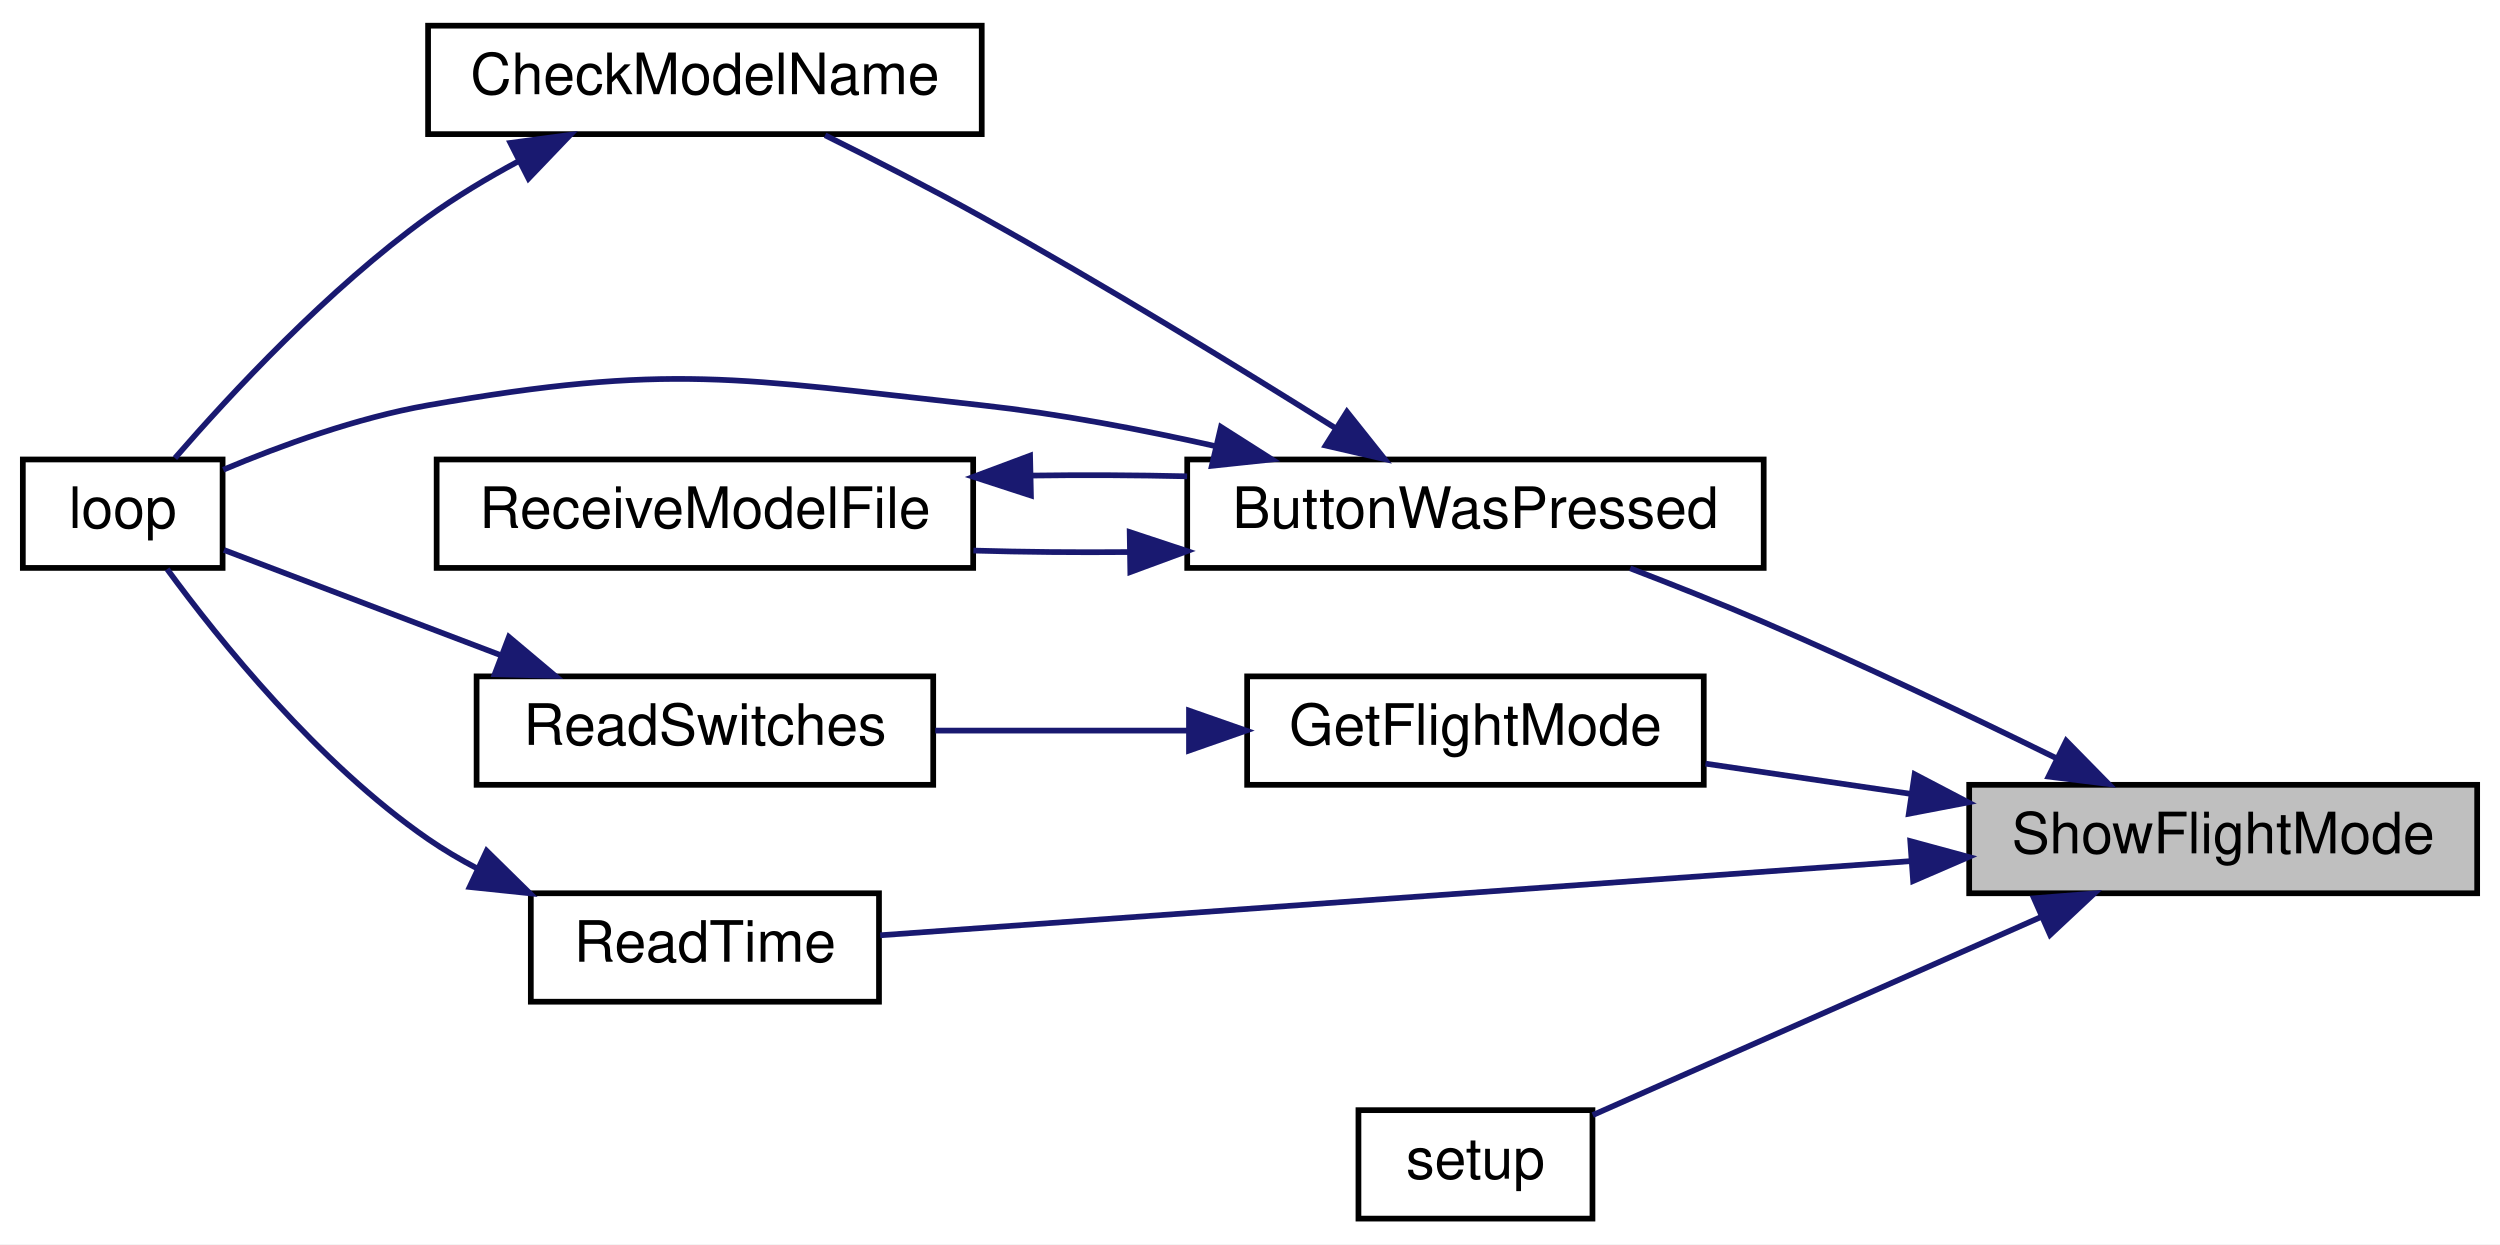
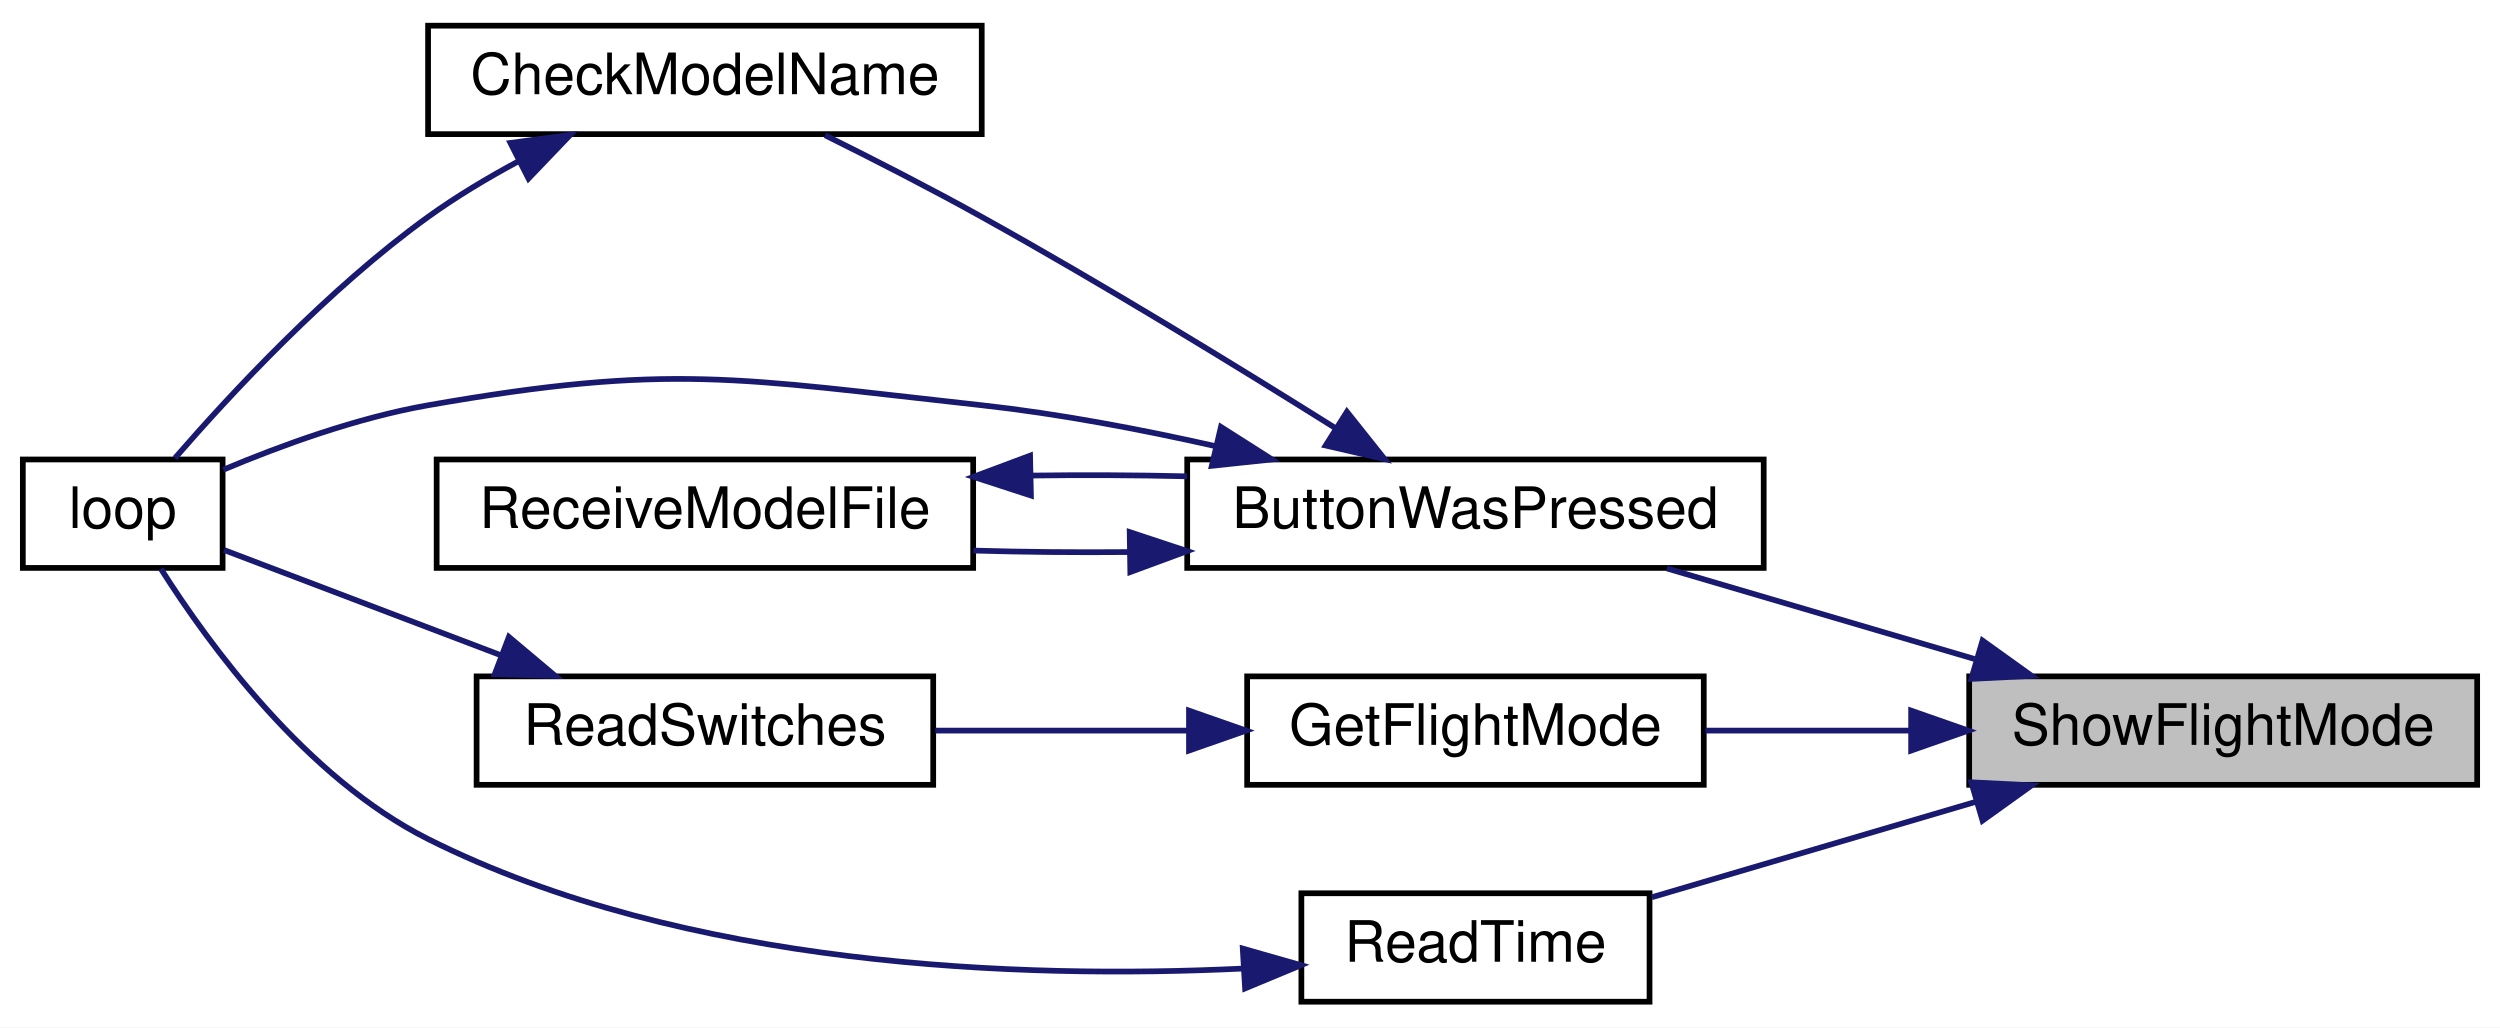
- <svg xmlns="http://www.w3.org/2000/svg" xmlns:xlink="http://www.w3.org/1999/xlink" width="438pt" height="218pt" viewBox="0.00 0.00 438.00 218.00">
-   <g id="graph0" class="graph" transform="scale(1 1) rotate(0) translate(4 214)">
-     <polygon fill="white" stroke="transparent" points="-4,4 -4,-214 434,-214 434,4 -4,4" />
+ <svg xmlns="http://www.w3.org/2000/svg" xmlns:xlink="http://www.w3.org/1999/xlink" width="438pt" height="180pt" viewBox="0.00 0.00 438.00 180.00">
+   <g id="graph0" class="graph" transform="scale(1 1) rotate(0) translate(4 176)">
+     <polygon fill="white" stroke="transparent" points="-4,4 -4,-176 434,-176 434,4 -4,4" />
    <g id="node1" class="node">
      <g id="a_node1">
        <a xlink:title=" ">
-           <polygon fill="#bfbfbf" stroke="black" points="341,-57.5 341,-76.5 430,-76.5 430,-57.5 341,-57.5" />
-           <text text-anchor="middle" x="385.5" y="-64.5" font-family="Helvetica,sans-Serif" font-size="10.00">ShowFlightMode</text>
+           <polygon fill="#bfbfbf" stroke="black" points="341,-38.5 341,-57.5 430,-57.5 430,-38.5 341,-38.5" />
+           <text text-anchor="middle" x="385.5" y="-45.5" font-family="Helvetica,sans-Serif" font-size="10.00">ShowFlightMode</text>
        </a>
      </g>
    </g>
    <g id="node2" class="node">
      <g id="a_node2">
        <a xlink:href="_transmitter_code_2src_2main_8cpp.html#a804fdbdd5eab4c596bbe8a23eecbe4d5" target="_top" xlink:title=" ">
-           <polygon fill="white" stroke="black" points="204,-114.5 204,-133.5 305,-133.5 305,-114.5 204,-114.5" />
-           <text text-anchor="middle" x="254.5" y="-121.5" font-family="Helvetica,sans-Serif" font-size="10.00">ButtonWasPressed</text>
+           <polygon fill="white" stroke="black" points="204,-76.5 204,-95.5 305,-95.5 305,-76.5 204,-76.5" />
+           <text text-anchor="middle" x="254.5" y="-83.5" font-family="Helvetica,sans-Serif" font-size="10.00">ButtonWasPressed</text>
        </a>
      </g>
    </g>
    <g id="edge1" class="edge">
-       <path fill="none" stroke="midnightblue" d="M356.13,-81.23C341.07,-88.62 322.18,-97.61 305,-105 297.47,-108.24 289.2,-111.52 281.6,-114.43" />
-       <polygon fill="midnightblue" stroke="midnightblue" points="358,-84.21 365.42,-76.65 354.9,-77.94 358,-84.21" />
+       <path fill="none" stroke="midnightblue" d="M341.95,-60.54C324.4,-65.7 304.39,-71.6 288.04,-76.41" />
+       <polygon fill="midnightblue" stroke="midnightblue" points="343.34,-63.77 351.95,-57.59 341.37,-57.06 343.34,-63.77" />
    </g>
    <g id="node6" class="node">
      <g id="a_node6">
        <a xlink:href="_transmitter_code_2src_2main_8cpp.html#adf35f0ced7990f813a783d0ecd33bf64" target="_top" xlink:title=" ">
-           <polygon fill="white" stroke="black" points="214.5,-76.5 214.5,-95.5 294.5,-95.5 294.5,-76.5 214.5,-76.5" />
-           <text text-anchor="middle" x="254.5" y="-83.5" font-family="Helvetica,sans-Serif" font-size="10.00">GetFlightMode</text>
+           <polygon fill="white" stroke="black" points="214.5,-38.5 214.5,-57.5 294.5,-57.5 294.5,-38.5 214.5,-38.5" />
+           <text text-anchor="middle" x="254.5" y="-45.5" font-family="Helvetica,sans-Serif" font-size="10.00">GetFlightMode</text>
        </a>
      </g>
    </g>
    <g id="edge7" class="edge">
-       <path fill="none" stroke="midnightblue" d="M330.84,-74.9C318.76,-76.68 306.16,-78.54 294.8,-80.21" />
-       <polygon fill="midnightblue" stroke="midnightblue" points="331.44,-78.35 340.83,-73.43 330.42,-71.43 331.44,-78.35" />
+       <path fill="none" stroke="midnightblue" d="M330.48,-48C318.51,-48 306.05,-48 294.8,-48" />
+       <polygon fill="midnightblue" stroke="midnightblue" points="330.83,-51.5 340.83,-48 330.83,-44.5 330.83,-51.5" />
    </g>
    <g id="node8" class="node">
      <g id="a_node8">
        <a xlink:href="_transmitter_code_2src_2main_8cpp.html#a483cced19b61975f76957f5696425fe9" target="_top" xlink:title=" ">
-           <polygon fill="white" stroke="black" points="89,-38.5 89,-57.5 150,-57.5 150,-38.5 89,-38.5" />
-           <text text-anchor="middle" x="119.5" y="-45.5" font-family="Helvetica,sans-Serif" font-size="10.00">ReadTime</text>
+           <polygon fill="white" stroke="black" points="224,-0.5 224,-19.5 285,-19.5 285,-0.5 224,-0.5" />
+           <text text-anchor="middle" x="254.5" y="-7.5" font-family="Helvetica,sans-Serif" font-size="10.00">ReadTime</text>
        </a>
      </g>
    </g>
    <g id="edge10" class="edge">
-       <path fill="none" stroke="midnightblue" d="M330.73,-63.13C276.24,-59.21 193.91,-53.28 150.21,-50.14" />
-       <polygon fill="midnightblue" stroke="midnightblue" points="330.68,-66.64 340.91,-63.86 331.18,-59.65 330.68,-66.64" />
-     </g>
-     <g id="node9" class="node">
-       <g id="a_node9">
-         <a xlink:href="_transmitter_code_2src_2main_8cpp.html#a17699f358cf9f7c3155a9c5daf8ff13c" target="_top" xlink:title=" ">
-           <polygon fill="white" stroke="black" points="234,-0.5 234,-19.5 275,-19.5 275,-0.5 234,-0.5" />
-           <text text-anchor="middle" x="254.5" y="-7.5" font-family="Helvetica,sans-Serif" font-size="10.00">setup</text>
-         </a>
-       </g>
-     </g>
-     <g id="edge12" class="edge">
-       <path fill="none" stroke="midnightblue" d="M353.71,-53.4C329.3,-42.61 295.92,-27.86 275.05,-18.64" />
-       <polygon fill="midnightblue" stroke="midnightblue" points="352.35,-56.62 362.91,-57.46 355.18,-50.22 352.35,-56.62" />
+       <path fill="none" stroke="midnightblue" d="M342.24,-35.55C323.66,-30.08 302.28,-23.78 285.39,-18.8" />
+       <polygon fill="midnightblue" stroke="midnightblue" points="341.37,-38.94 351.95,-38.41 343.34,-32.23 341.37,-38.94" />
    </g>
    <g id="node3" class="node">
      <g id="a_node3">
        <a xlink:href="_transmitter_code_2src_2main_8cpp.html#a984cb52354a84c45e9e41f396a1c5e92" target="_top" xlink:title=" ">
-           <polygon fill="white" stroke="black" points="71,-190.5 71,-209.5 168,-209.5 168,-190.5 71,-190.5" />
-           <text text-anchor="middle" x="119.5" y="-197.5" font-family="Helvetica,sans-Serif" font-size="10.00">CheckModelName</text>
+           <polygon fill="white" stroke="black" points="71,-152.5 71,-171.5 168,-171.5 168,-152.5 71,-152.5" />
+           <text text-anchor="middle" x="119.5" y="-159.5" font-family="Helvetica,sans-Serif" font-size="10.00">CheckModelName</text>
        </a>
      </g>
    </g>
    <g id="edge2" class="edge">
-       <path fill="none" stroke="midnightblue" d="M229.86,-139.06C212.86,-149.73 189.27,-164.18 168,-176 159.12,-180.94 149.1,-186.06 140.56,-190.3" />
-       <polygon fill="midnightblue" stroke="midnightblue" points="231.98,-141.86 238.58,-133.57 228.25,-135.94 231.98,-141.86" />
+       <path fill="none" stroke="midnightblue" d="M229.86,-101.06C212.86,-111.73 189.27,-126.18 168,-138 159.12,-142.94 149.1,-148.06 140.56,-152.3" />
+       <polygon fill="midnightblue" stroke="midnightblue" points="231.98,-103.86 238.58,-95.57 228.25,-97.94 231.98,-103.86" />
    </g>
    <g id="node4" class="node">
      <g id="a_node4">
        <a xlink:href="_transmitter_code_2src_2main_8cpp.html#ad3cb30894c94eb016e98bdcaa899ac86" target="_top" xlink:title=" ">
-           <polygon fill="white" stroke="black" points="0,-114.5 0,-133.5 35,-133.5 35,-114.5 0,-114.5" />
-           <text text-anchor="middle" x="17.5" y="-121.5" font-family="Helvetica,sans-Serif" font-size="10.00">loop</text>
+           <polygon fill="white" stroke="black" points="0,-76.5 0,-95.5 35,-95.5 35,-76.5 0,-76.5" />
+           <text text-anchor="middle" x="17.5" y="-83.5" font-family="Helvetica,sans-Serif" font-size="10.00">loop</text>
        </a>
      </g>
    </g>
    <g id="edge4" class="edge">
-       <path fill="none" stroke="midnightblue" d="M209.1,-135.8C195.97,-138.76 181.49,-141.52 168,-143 125.15,-147.7 113.46,-150.45 71,-143 58.59,-140.82 45.24,-135.96 35.11,-131.7" />
-       <polygon fill="midnightblue" stroke="midnightblue" points="209.91,-139.2 218.85,-133.51 208.31,-132.39 209.91,-139.2" />
+       <path fill="none" stroke="midnightblue" d="M209.1,-97.8C195.97,-100.76 181.49,-103.52 168,-105 125.15,-109.7 113.46,-112.45 71,-105 58.59,-102.82 45.24,-97.96 35.11,-93.7" />
+       <polygon fill="midnightblue" stroke="midnightblue" points="209.91,-101.2 218.85,-95.51 208.31,-94.39 209.91,-101.2" />
    </g>
    <g id="node5" class="node">
      <g id="a_node5">
        <a xlink:href="_transmitter_code_2src_2main_8cpp.html#ab7c9edf843c732d7fe296564f39bc0dc" target="_top" xlink:title="RECEIVE A MODEL FILE.">
-           <polygon fill="white" stroke="black" points="72.5,-114.5 72.5,-133.5 166.5,-133.5 166.5,-114.5 72.5,-114.5" />
-           <text text-anchor="middle" x="119.5" y="-121.5" font-family="Helvetica,sans-Serif" font-size="10.00">ReceiveModelFile</text>
+           <polygon fill="white" stroke="black" points="72.5,-76.5 72.5,-95.5 166.5,-95.5 166.5,-76.5 72.5,-76.5" />
+           <text text-anchor="middle" x="119.5" y="-83.5" font-family="Helvetica,sans-Serif" font-size="10.00">ReceiveModelFile</text>
        </a>
      </g>
    </g>
    <g id="edge5" class="edge">
-       <path fill="none" stroke="midnightblue" d="M193.77,-117.28C184.63,-117.2 175.33,-117.28 166.54,-117.54" />
-       <polygon fill="midnightblue" stroke="midnightblue" points="193.92,-120.78 203.98,-117.45 194.03,-113.78 193.92,-120.78" />
+       <path fill="none" stroke="midnightblue" d="M193.77,-79.28C184.63,-79.2 175.33,-79.28 166.54,-79.54" />
+       <polygon fill="midnightblue" stroke="midnightblue" points="193.92,-82.78 203.98,-79.45 194.03,-75.78 193.92,-82.78" />
    </g>
    <g id="edge3" class="edge">
-       <path fill="none" stroke="midnightblue" d="M86.86,-185.76C81.39,-182.82 75.9,-179.53 71,-176 53.51,-163.4 36.37,-144.95 26.65,-133.74" />
-       <polygon fill="midnightblue" stroke="midnightblue" points="85.42,-188.96 95.91,-190.37 88.59,-182.72 85.42,-188.96" />
+       <path fill="none" stroke="midnightblue" d="M86.86,-147.76C81.39,-144.82 75.9,-141.53 71,-138 53.51,-125.4 36.37,-106.95 26.65,-95.74" />
+       <polygon fill="midnightblue" stroke="midnightblue" points="85.42,-150.96 95.91,-152.37 88.59,-144.72 85.42,-150.96" />
    </g>
    <g id="edge6" class="edge">
-       <path fill="none" stroke="midnightblue" d="M176.65,-130.68C185.72,-130.81 195.07,-130.76 203.98,-130.55" />
-       <polygon fill="midnightblue" stroke="midnightblue" points="176.62,-127.18 166.54,-130.46 176.47,-134.17 176.62,-127.18" />
+       <path fill="none" stroke="midnightblue" d="M176.65,-92.68C185.72,-92.81 195.07,-92.76 203.98,-92.55" />
+       <polygon fill="midnightblue" stroke="midnightblue" points="176.62,-89.18 166.54,-92.46 176.47,-96.17 176.62,-89.18" />
    </g>
    <g id="node7" class="node">
      <g id="a_node7">
        <a xlink:href="_transmitter_code_2src_2main_8cpp.html#aa144942814b12daf2b2a454c08d29cab" target="_top" xlink:title=" ">
-           <polygon fill="white" stroke="black" points="79.5,-76.5 79.5,-95.5 159.5,-95.5 159.5,-76.5 79.5,-76.5" />
-           <text text-anchor="middle" x="119.5" y="-83.5" font-family="Helvetica,sans-Serif" font-size="10.00">ReadSwitches</text>
+           <polygon fill="white" stroke="black" points="79.5,-38.5 79.5,-57.5 159.5,-57.5 159.5,-38.5 79.5,-38.5" />
+           <text text-anchor="middle" x="119.5" y="-45.5" font-family="Helvetica,sans-Serif" font-size="10.00">ReadSwitches</text>
        </a>
      </g>
    </g>
    <g id="edge8" class="edge">
-       <path fill="none" stroke="midnightblue" d="M203.97,-86C189.41,-86 173.69,-86 159.86,-86" />
-       <polygon fill="midnightblue" stroke="midnightblue" points="204.31,-89.5 214.31,-86 204.31,-82.5 204.31,-89.5" />
+       <path fill="none" stroke="midnightblue" d="M203.97,-48C189.41,-48 173.69,-48 159.86,-48" />
+       <polygon fill="midnightblue" stroke="midnightblue" points="204.31,-51.5 214.31,-48 204.31,-44.5 204.31,-51.5" />
    </g>
    <g id="edge9" class="edge">
-       <path fill="none" stroke="midnightblue" d="M83.91,-99.14C67.44,-105.4 48.49,-112.6 35.24,-117.64" />
-       <polygon fill="midnightblue" stroke="midnightblue" points="85.16,-102.41 93.27,-95.59 82.67,-95.87 85.16,-102.41" />
+       <path fill="none" stroke="midnightblue" d="M83.91,-61.14C67.44,-67.4 48.49,-74.6 35.24,-79.64" />
+       <polygon fill="midnightblue" stroke="midnightblue" points="85.16,-64.41 93.27,-57.59 82.67,-57.87 85.16,-64.41" />
    </g>
    <g id="edge11" class="edge">
-       <path fill="none" stroke="midnightblue" d="M79.63,-61.83C76.62,-63.41 73.71,-65.13 71,-67 51.73,-80.29 34.4,-101.84 25.28,-114.29" />
-       <polygon fill="midnightblue" stroke="midnightblue" points="81.26,-64.93 88.82,-57.5 78.28,-58.6 81.26,-64.93" />
+       <path fill="none" stroke="midnightblue" d="M213.62,-6.3C175.06,-4.48 116.02,-6.41 71,-29 49.6,-39.74 32.58,-63.1 24.19,-76.34" />
+       <polygon fill="midnightblue" stroke="midnightblue" points="213.73,-9.81 223.92,-6.9 214.14,-2.83 213.73,-9.81" />
    </g>
  </g>
</svg>
